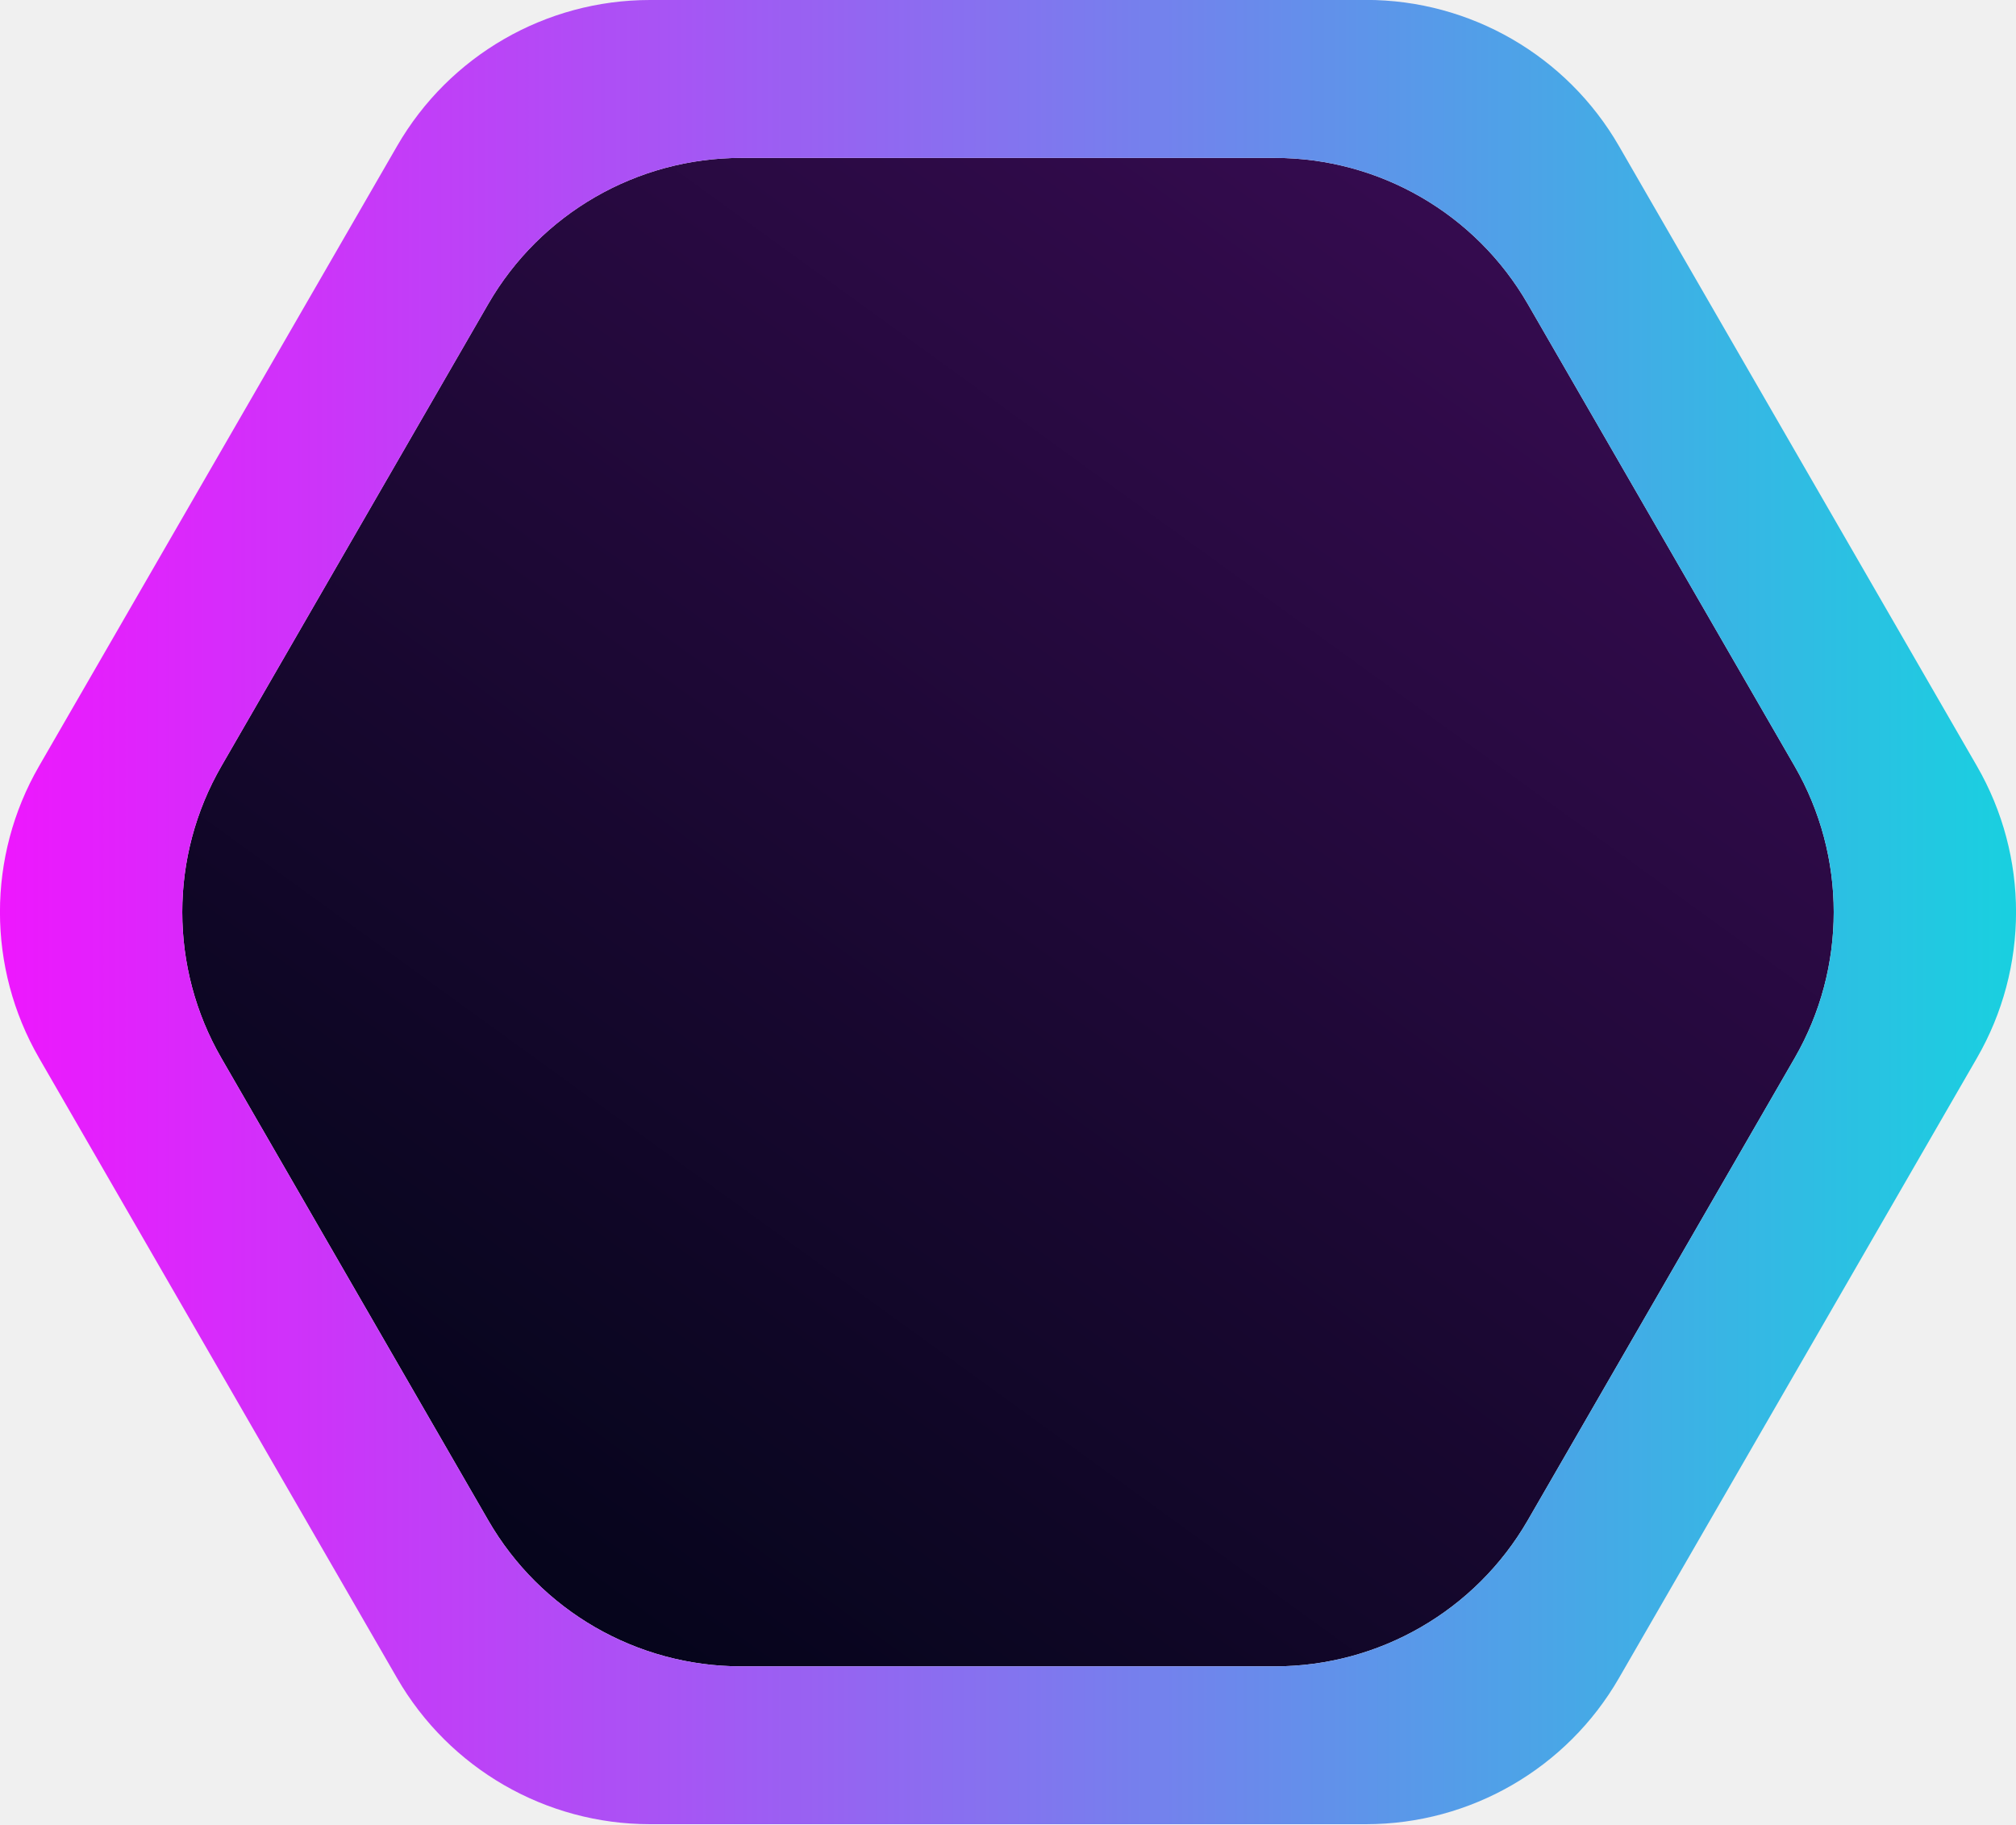
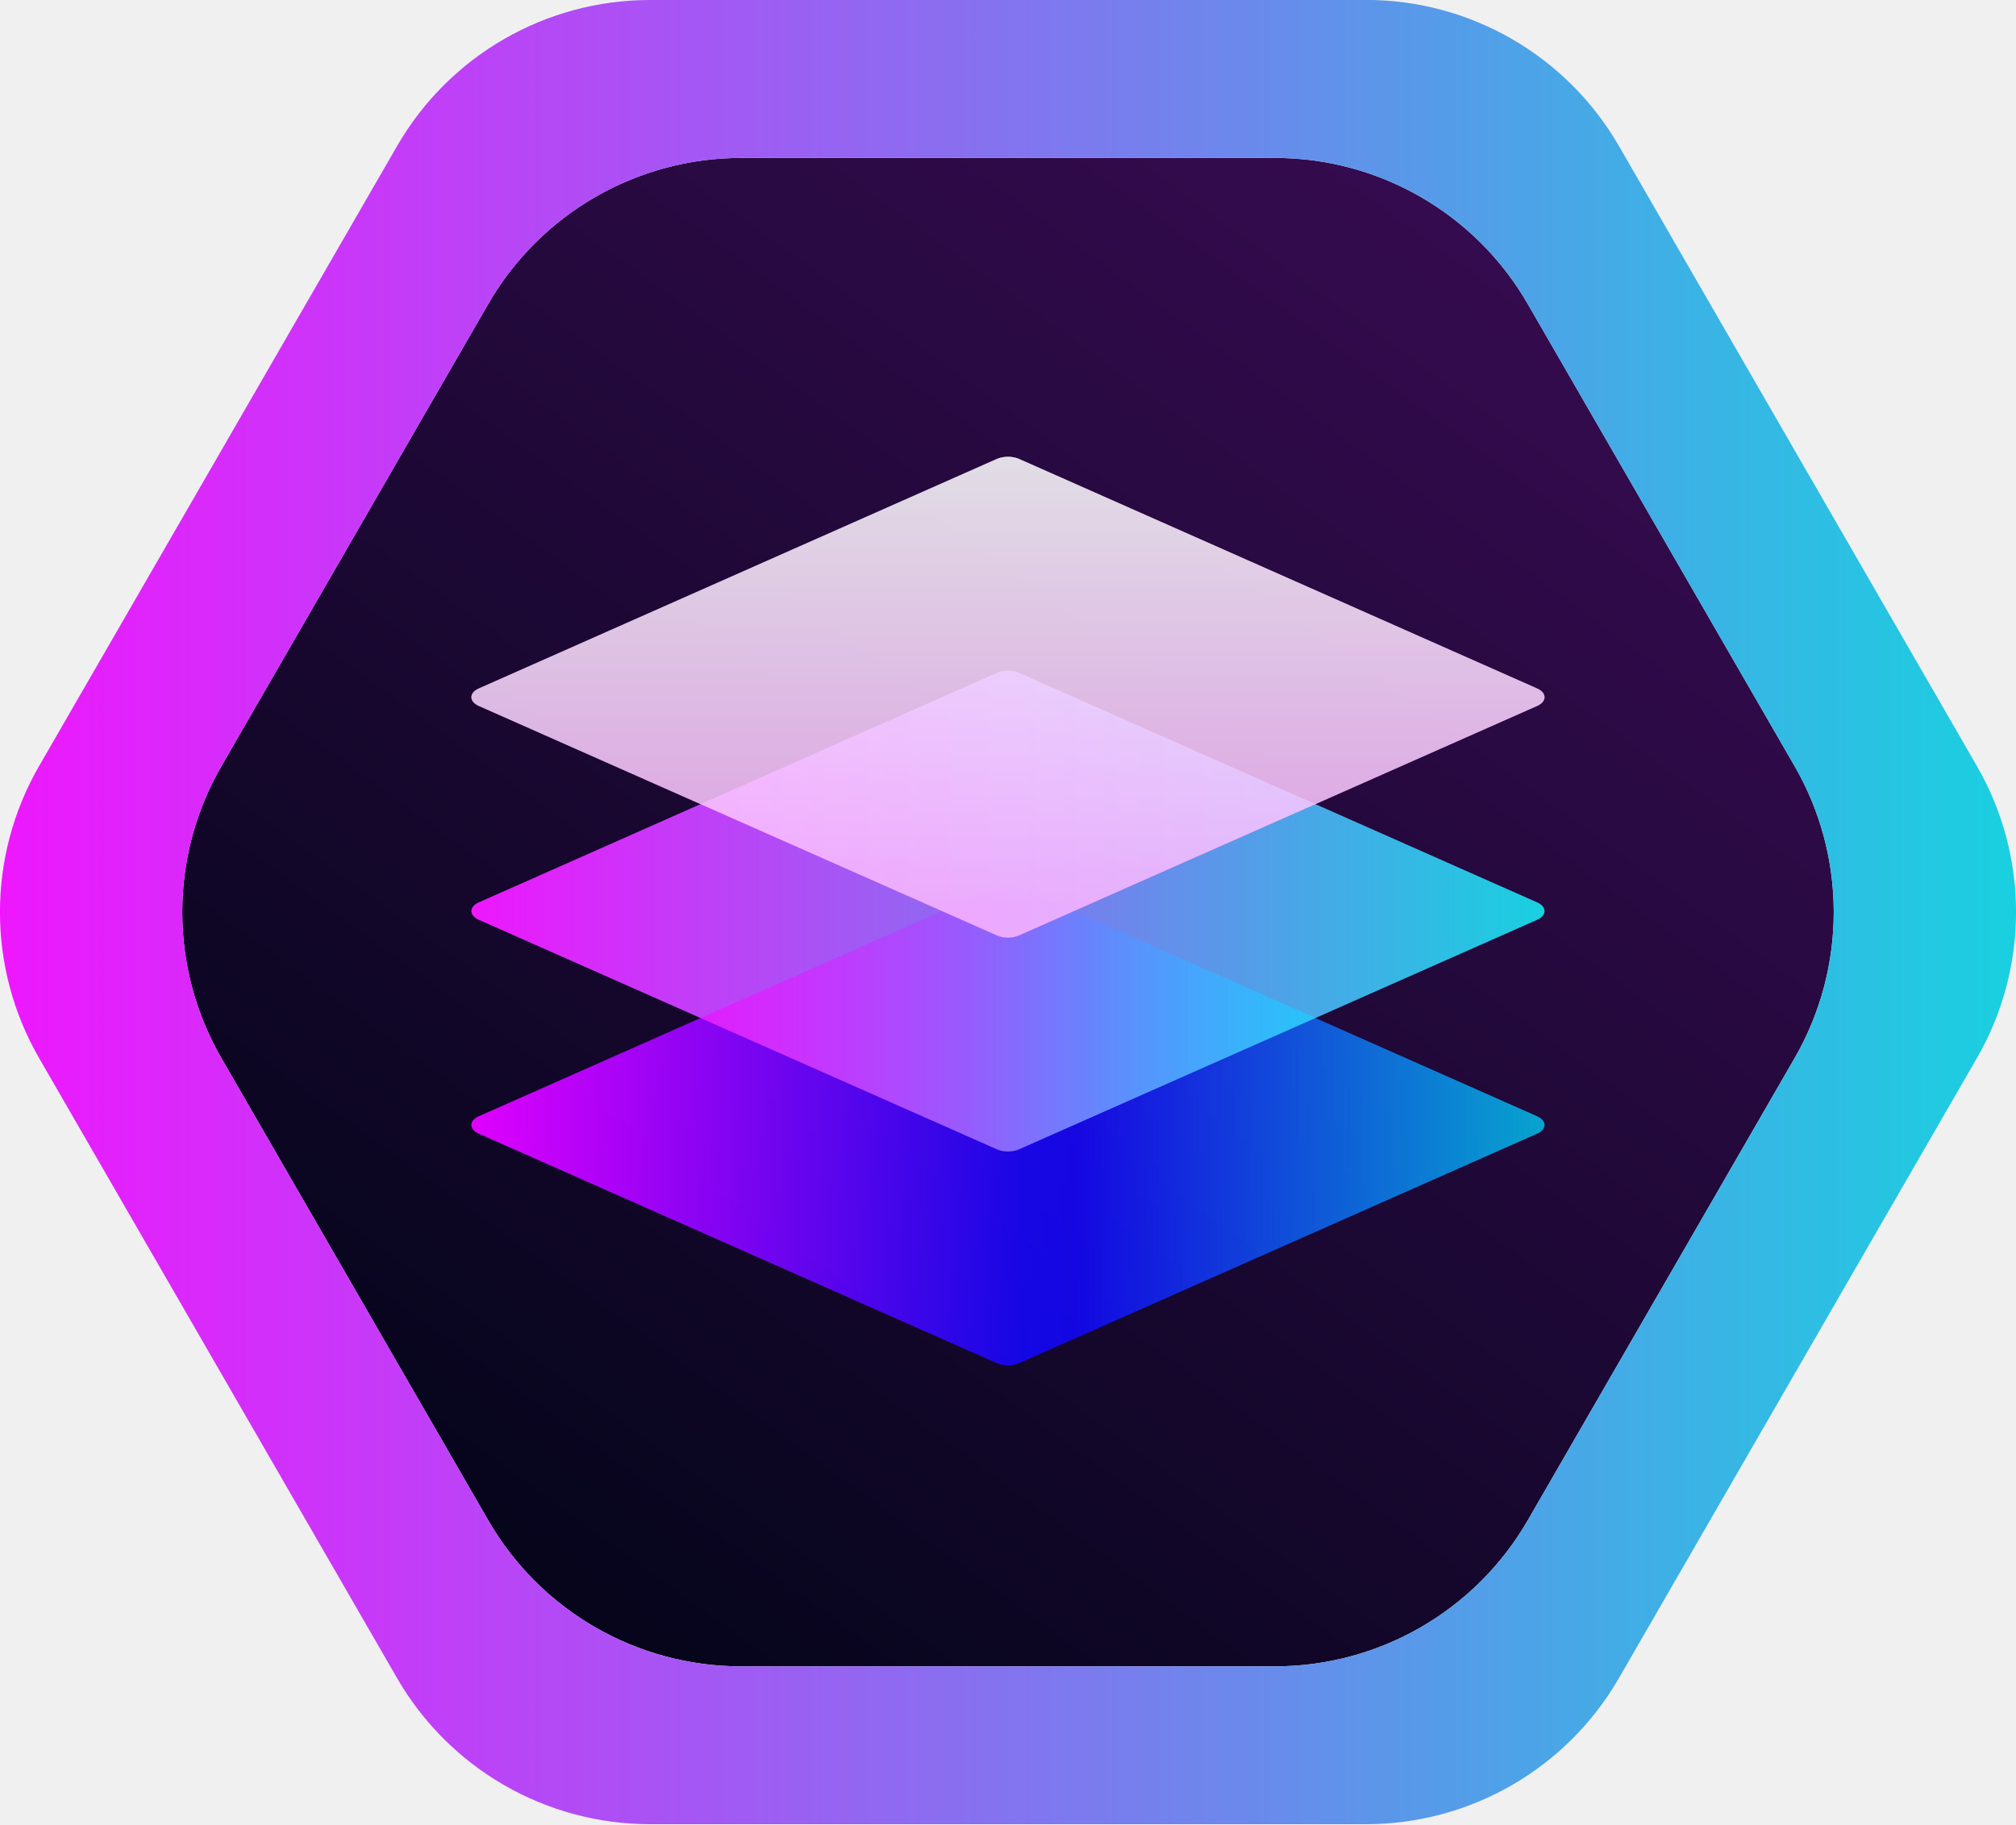
<svg xmlns="http://www.w3.org/2000/svg" xmlns:xlink="http://www.w3.org/1999/xlink" viewBox="0 0 238.86 216.13">
  <defs>
    <style>
      .cls-1 {
        fill: url(#linear-gradient-2);
      }

      .cls-2 {
        fill: url(#linear-gradient-3);
      }

      .cls-3 {
        mix-blend-mode: hard-light;
      }

      .cls-4 {
        isolation: isolate;
      }

      .cls-5 {
        opacity: .86;
      }

      .cls-6 {
        fill: #fff;
        opacity: .68;
      }

      .cls-7 {
        fill: url(#linear-gradient-5);
      }

      .cls-8 {
        fill: url(#linear-gradient);
      }

      .cls-3 {
        fill: url(#linear-gradient-4);
      }
- 
- .cls-5, .cls-2, .cls-3 {
-   opacity: 0;
- }
- 
- .cls-3 {
-   animation: slideInDown 1s ease forwards;
-   animation-delay: 0s;
- }
- 
- .cls-2 {
-   animation: slideInDown 1s ease forwards;
-   animation-delay: 0.5s;
- }
- 
- .cls-5 {
-   animation: slideInDown 1s ease forwards;
-   animation-delay: 1s;
- }
- 
- @keyframes slideInDown {
-   0% {
-     transform: translateY(-100%);
-     opacity: 0;
-   }
-   100% {
-     transform: translateY(0);
-     opacity: 1;
-   }
- }
- 
- 
    </style>
    <linearGradient id="linear-gradient" x1="175.51" y1="30.59" x2="64.11" y2="184.49" gradientUnits="userSpaceOnUse">
      <stop offset="0" stop-color="#340b4e" />
      <stop offset="1" stop-color="#06051c" />
    </linearGradient>
    <linearGradient id="linear-gradient-2" x1="0" y1="108.06" x2="238.86" y2="108.06" gradientUnits="userSpaceOnUse">
      <stop offset="0" stop-color="#ee17fe" />
      <stop offset="1" stop-color="#19d0e0" />
    </linearGradient>
    <linearGradient id="linear-gradient-3" x1="55.86" y1="107.93" x2="183" y2="107.93" xlink:href="#linear-gradient-2" />
    <linearGradient id="linear-gradient-4" x1="55.86" y1="133.28" x2="183" y2="133.28" xlink:href="#linear-gradient-2" />
    <linearGradient id="linear-gradient-5" x1="119.43" y1="54.36" x2="119.43" y2="107.06" gradientUnits="userSpaceOnUse">
      <stop offset="0" stop-color="#fff" />
      <stop offset="1" stop-color="#ee17fe" />
    </linearGradient>
  </defs>
  <g class="cls-4">
    <g id="Ebene_1" data-name="Ebene 1">
      <g>
        <path class="cls-8" d="m151.05,197.42h-63.24c-12.36,0-23.78-6.59-29.96-17.3l-31.62-54.76c-6.18-10.7-6.18-23.89,0-34.59l31.62-54.76c6.18-10.7,17.6-17.3,29.96-17.3h63.24c12.36,0,23.78,6.59,29.96,17.3l31.62,54.76c6.18,10.7,6.18,23.89,0,34.59l-31.62,54.76c-6.18,10.7-17.6,17.3-29.96,17.3Z" />
        <path class="cls-1" d="m161.85,0h-84.84c-12.36,0-23.78,6.59-29.96,17.3L4.63,90.76c-6.18,10.7-6.18,23.89,0,34.59l42.42,73.47c6.18,10.7,17.6,17.3,29.96,17.3h84.84c12.36,0,23.78-6.59,29.96-17.3l42.42-73.47c6.18-10.7,6.18-23.89,0-34.59l-42.42-73.47c-6.18-10.7-17.6-17.3-29.96-17.3Zm-10.8,197.42h-63.24c-12.36,0-23.78-6.59-29.96-17.3l-31.62-54.76c-6.18-10.7-6.18-23.89,0-34.59l31.62-54.76c6.18-10.7,17.6-17.3,29.96-17.3h63.24c12.36,0,23.78,6.59,29.96,17.3l31.62,54.76c6.18,10.7,6.18,23.89,0,34.59l-31.62,54.76c-6.18,10.7-17.6,17.3-29.96,17.3Z" />
        <g>
          <path class="cls-2" d="m182.13,106.91l-61.4-27.2c-.77-.34-1.84-.34-2.61,0l-61.4,27.2c-.55.24-.87.62-.87,1.03s.32.78.87,1.03l61.4,27.2c.77.34,1.84.34,2.61,0l61.4-27.2c.55-.24.87-.62.87-1.03s-.32-.78-.87-1.03Z" />
          <path class="cls-3" d="m182.13,132.25l-61.4-27.2c-.77-.34-1.84-.34-2.61,0l-61.4,27.2c-.55.24-.87.62-.87,1.03s.32.78.87,1.03l61.4,27.2c.77.34,1.84.34,2.61,0l61.4-27.2c.55-.24.87-.62.87-1.03s-.32-.78-.87-1.03Z" />
          <g class="cls-5">
            <path class="cls-7" d="m182.13,81.57l-61.4-27.2c-.77-.34-1.84-.34-2.61,0l-61.4,27.2c-.55.24-.87.62-.87,1.03s.32.78.87,1.03l61.4,27.2c.77.34,1.84.34,2.61,0l61.4-27.2c.55-.24.87-.62.87-1.03s-.32-.78-.87-1.03Z" />
            <path class="cls-6" d="m182.13,81.57l-61.4-27.2c-.77-.34-1.84-.34-2.61,0l-61.4,27.2c-.55.24-.87.62-.87,1.03s.32.78.87,1.03l61.4,27.2c.77.34,1.84.34,2.61,0l61.4-27.2c.55-.24.87-.62.87-1.03s-.32-.78-.87-1.03Z" />
          </g>
        </g>
      </g>
    </g>
  </g>
</svg>
